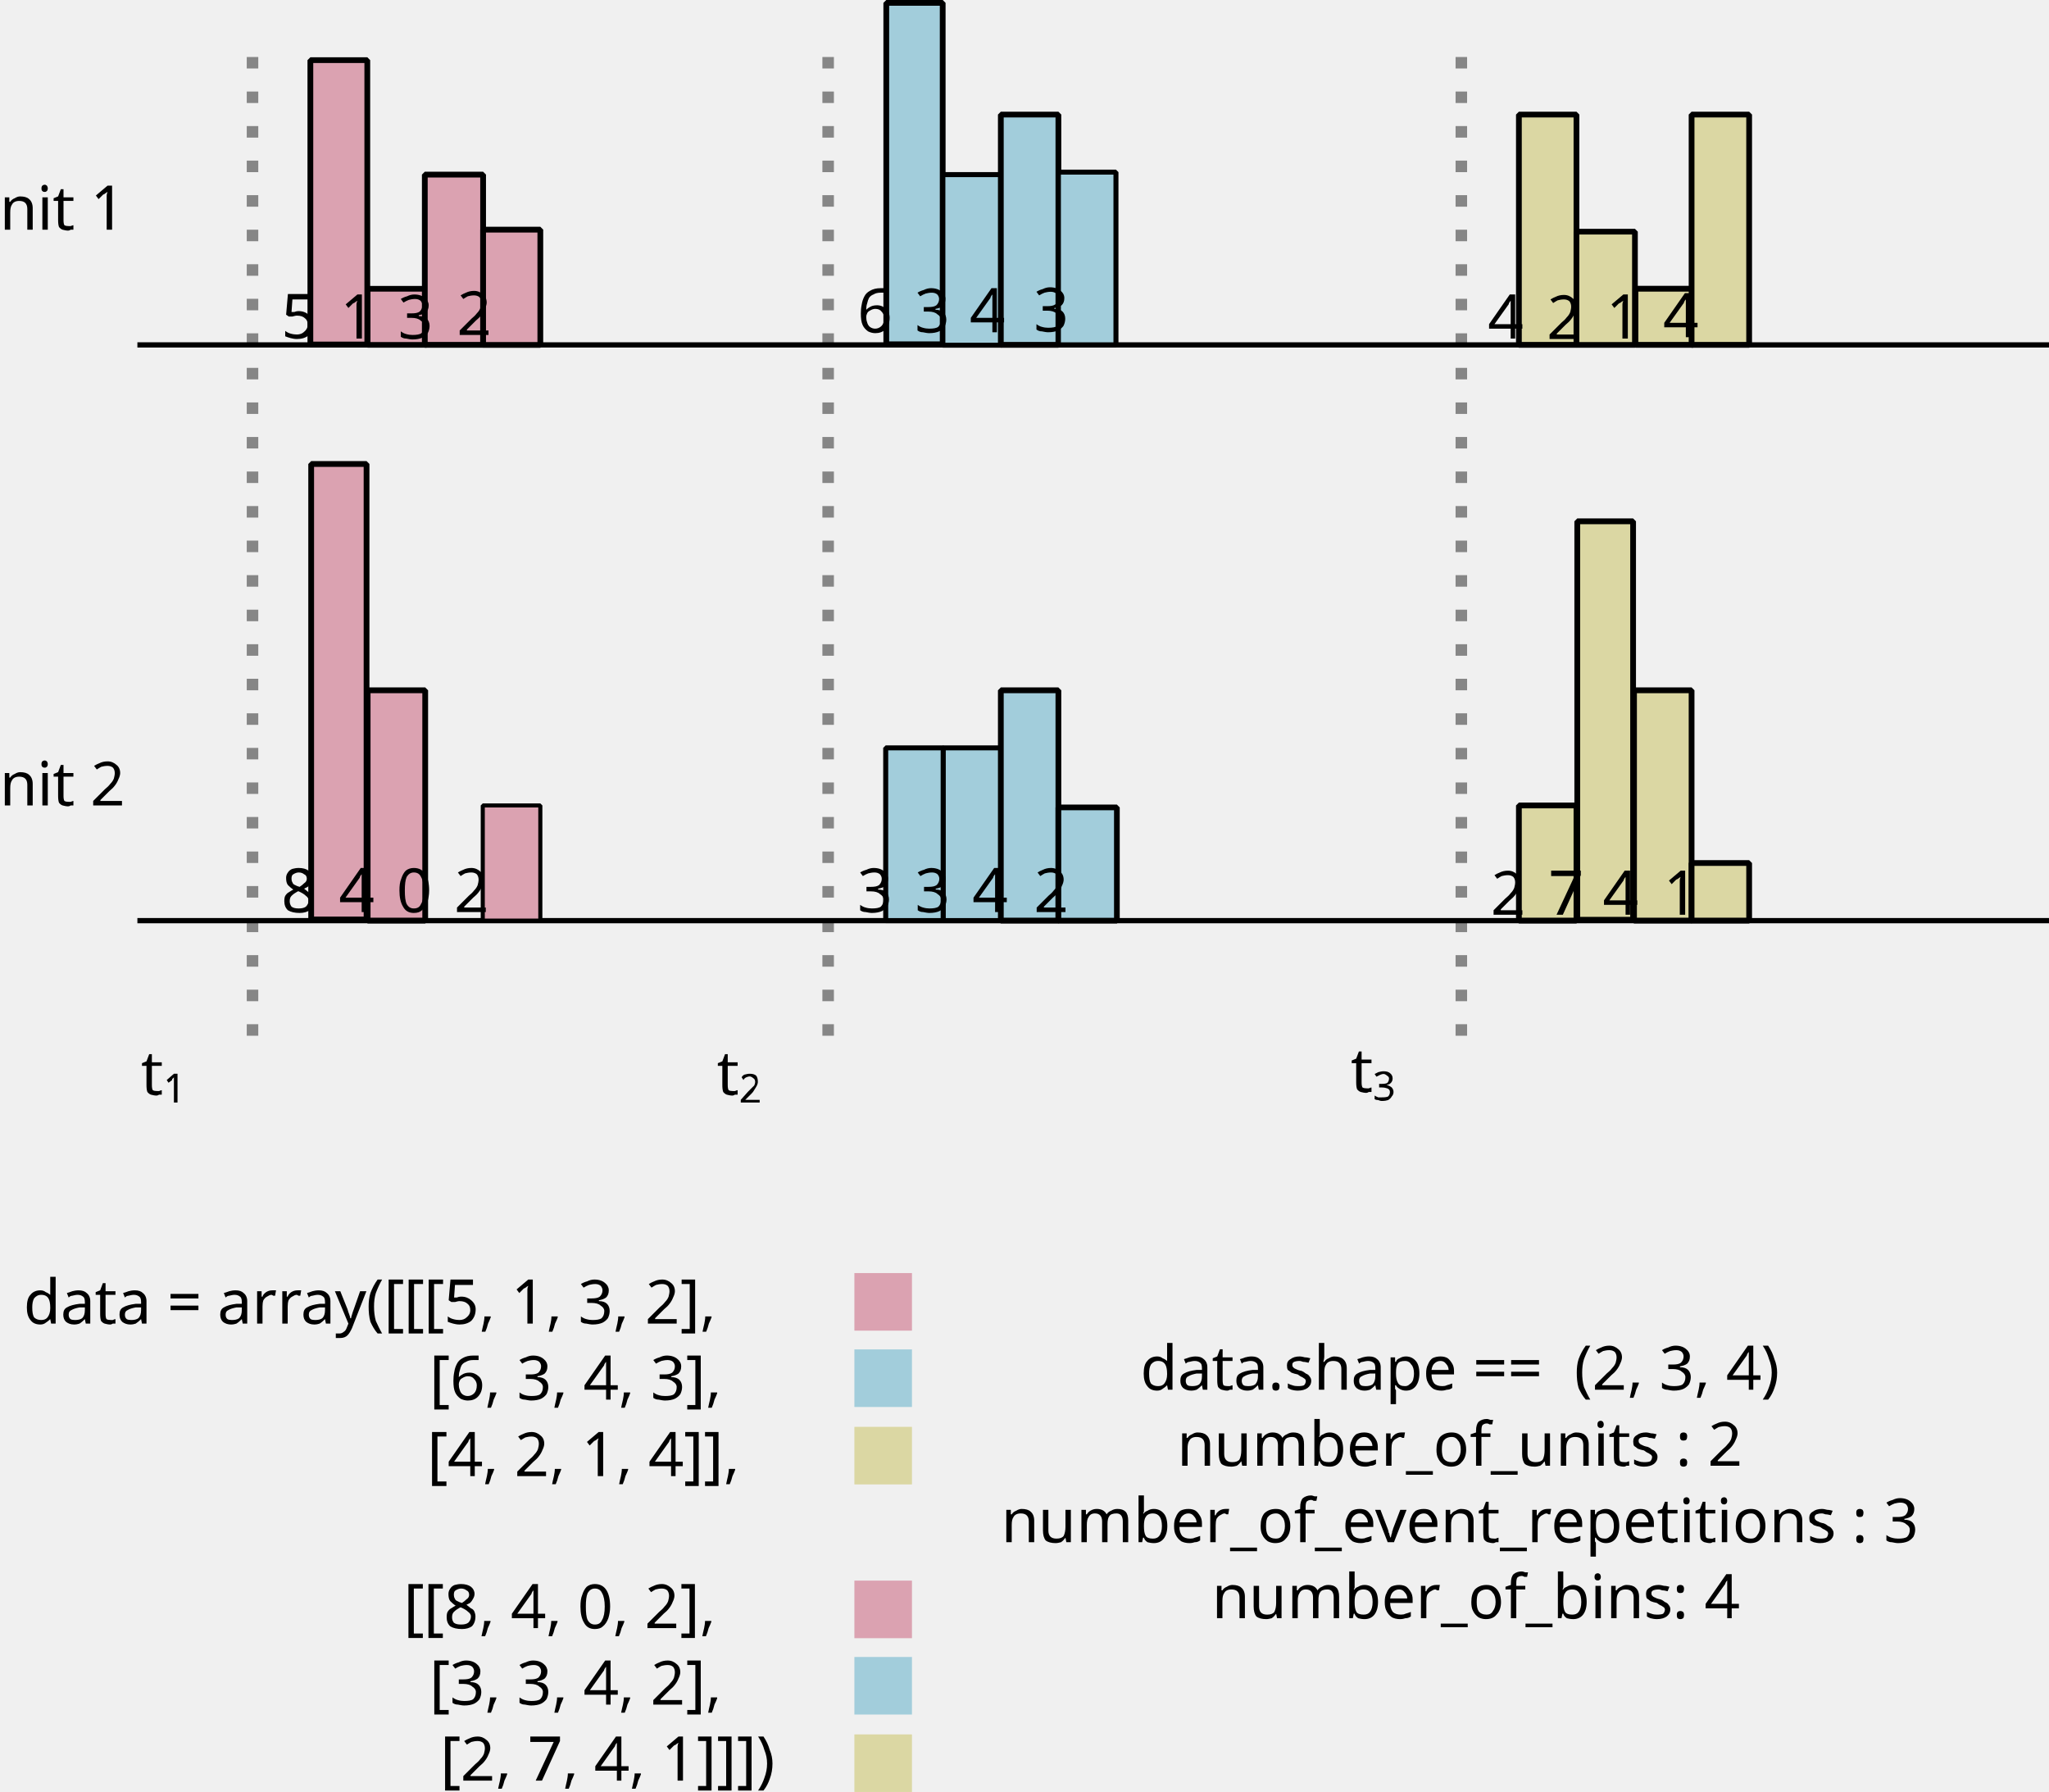
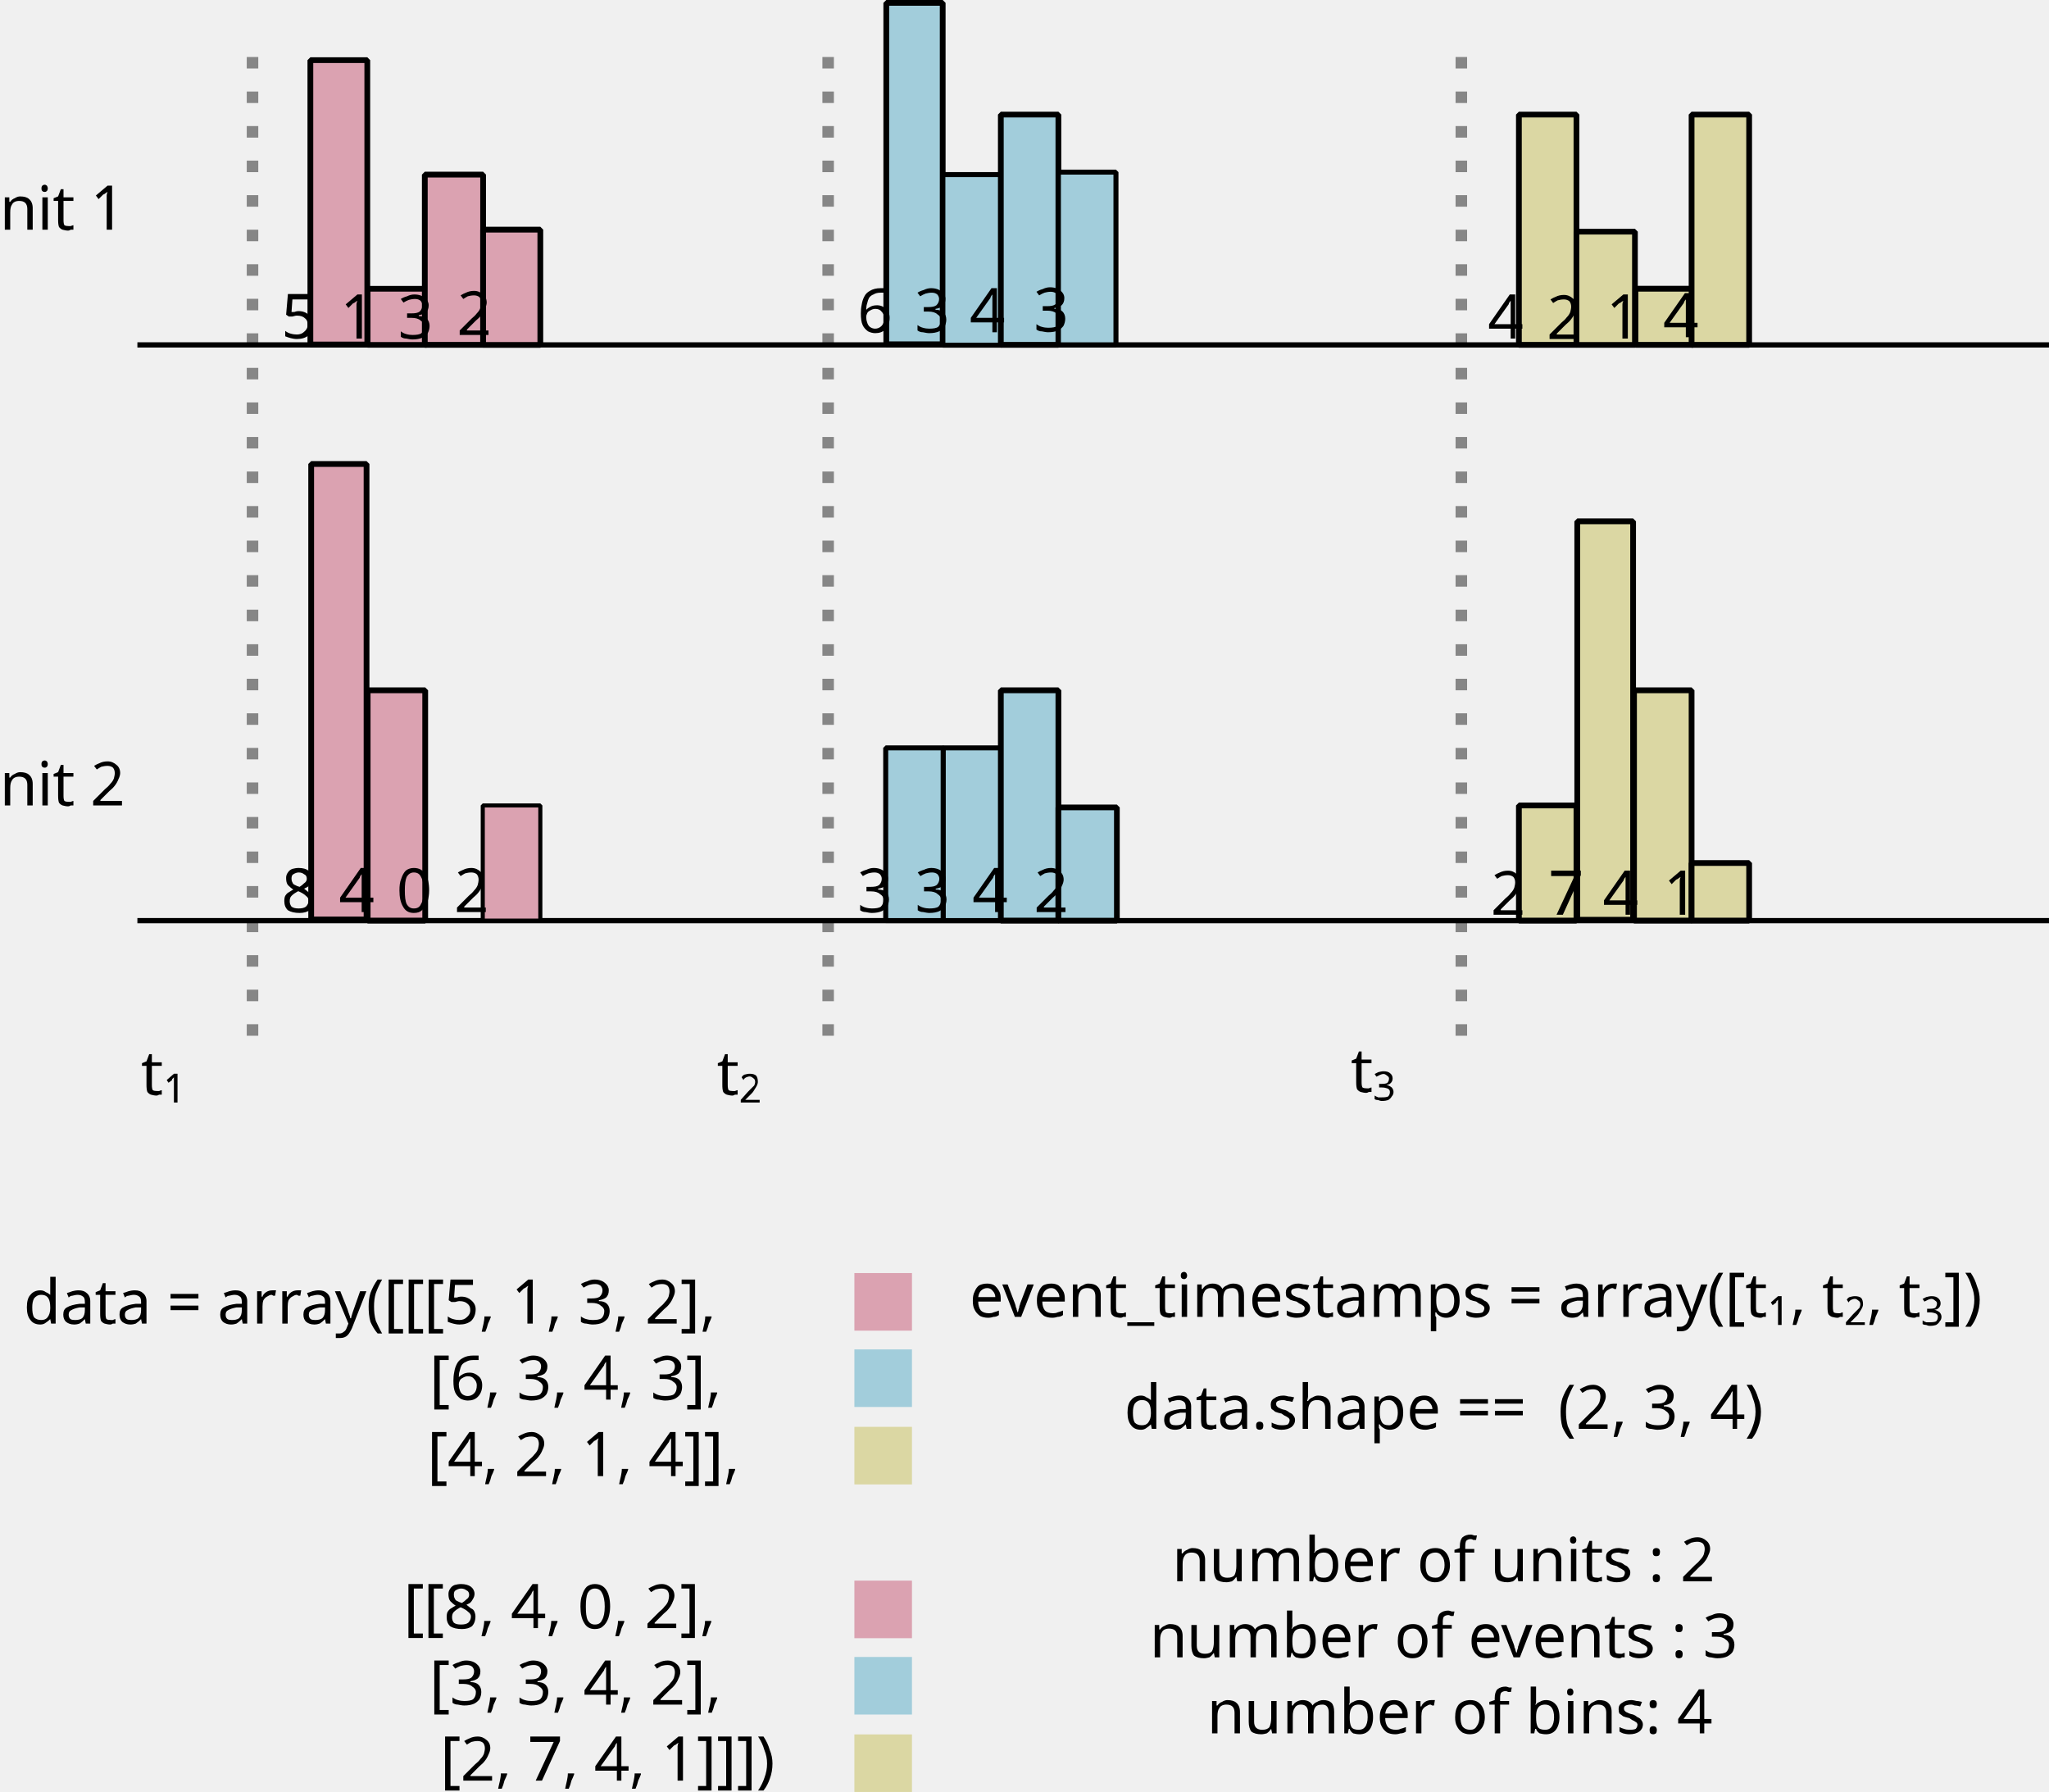
<svg xmlns="http://www.w3.org/2000/svg" width="35.596mm" height="31.125mm" viewBox="0 0 35.596 31.125" version="1.1" id="svg16307">
  <defs id="defs16304" />
  <g id="layer1" transform="translate(-32.04117,-21.01026)">
    <path style="fill:none;fill-opacity:1;stroke:#000000;stroke-width:0.091;stroke-linejoin:bevel;stroke-miterlimit:0;stroke-dasharray:none;stroke-opacity:1" d="M 34.428,27.001 H 67.637" id="path34055" />
    <path style="fill:none;fill-opacity:1;stroke:#000000;stroke-width:0.091;stroke-linejoin:bevel;stroke-miterlimit:0;stroke-dasharray:none;stroke-opacity:1" d="M 34.428,37.001 H 67.637" id="path34055-9" />
    <path style="fill:none;fill-opacity:1;stroke:#000000;stroke-width:0.2;stroke-linejoin:bevel;stroke-miterlimit:0;stroke-dasharray:0.2, 0.4;stroke-dashoffset:0;stroke-opacity:0.444" d="M 36.428,39 V 22" id="path34810" />
    <path style="fill:none;fill-opacity:1;stroke:#000000;stroke-width:0.2;stroke-linejoin:bevel;stroke-miterlimit:0;stroke-dasharray:0.2, 0.4;stroke-dashoffset:0;stroke-opacity:0.444" d="M 46.428,39 V 22" id="path34810-5" />
    <path style="fill:none;fill-opacity:1;stroke:#000000;stroke-width:0.2;stroke-linejoin:bevel;stroke-miterlimit:0;stroke-dasharray:0.2, 0.4;stroke-dashoffset:0;stroke-opacity:0.444" d="M 57.428,39 V 22" id="path34839" />
    <text xml:space="preserve" style="font-size:1.058px;font-family:sans-serif;-inkscape-font-specification:sans-serif;text-align:center;text-anchor:middle;fill:#000000;fill-opacity:1;stroke:none;stroke-width:0.1;stroke-linejoin:bevel;stroke-miterlimit:0;stroke-dasharray:none;stroke-dashoffset:0;stroke-opacity:1" x="36.534" y="40.024" id="text34843">
      <tspan id="tspan34841" style="fill:#000000;fill-opacity:1;stroke:none;stroke-width:0.1;stroke-dasharray:none" x="36.534" y="40.024">t<tspan style="font-size:65%;baseline-shift:sub" id="tspan34915">1</tspan>
      </tspan>
    </text>
    <text xml:space="preserve" style="font-size:1.058px;font-family:sans-serif;-inkscape-font-specification:sans-serif;text-align:center;text-anchor:middle;fill:#000000;fill-opacity:1;stroke:none;stroke-width:0.1;stroke-linejoin:bevel;stroke-miterlimit:0;stroke-dasharray:none;stroke-dashoffset:0;stroke-opacity:1" x="46.537" y="40.024" id="text34843-0">
      <tspan id="tspan34841-4" style="fill:#000000;fill-opacity:1;stroke:none;stroke-width:0.1;stroke-dasharray:none" x="46.537" y="40.024">t<tspan style="font-size:65%;baseline-shift:sub" id="tspan34913">2</tspan>
      </tspan>
    </text>
    <text xml:space="preserve" style="font-size:1.058px;font-family:sans-serif;-inkscape-font-specification:sans-serif;text-align:center;text-anchor:middle;fill:#000000;fill-opacity:1;stroke:none;stroke-width:0.1;stroke-linejoin:bevel;stroke-miterlimit:0;stroke-dasharray:none;stroke-dashoffset:0;stroke-opacity:1" x="57.549" y="39.98" id="text34843-0-8">
      <tspan id="tspan34841-4-7" style="fill:#000000;fill-opacity:1;stroke:none;stroke-width:0.1;stroke-dasharray:none" x="57.549" y="39.98">t<tspan style="font-size:65%;baseline-shift:sub" id="tspan34911">3</tspan>
      </tspan>
    </text>
    <rect style="fill:#dba2b1;fill-opacity:1;stroke:#000000;stroke-width:0.1;stroke-linejoin:bevel;stroke-miterlimit:0;stroke-dasharray:none;stroke-dashoffset:0;stroke-opacity:1" id="rect34917" width="0.989" height="4.939" x="37.433" y="22.055" />
    <rect style="fill:#dba2b1;fill-opacity:1;stroke:#000000;stroke-width:0.098;stroke-linejoin:bevel;stroke-miterlimit:0;stroke-dasharray:none;stroke-dashoffset:0;stroke-opacity:1" id="rect34917-1" width="1.024" height="0.974" x="38.428" y="26.026" />
    <rect style="fill:#dba2b1;fill-opacity:1;stroke:#000000;stroke-width:0.1;stroke-linejoin:bevel;stroke-miterlimit:0;stroke-dasharray:none;stroke-dashoffset:0;stroke-opacity:1" id="rect34917-1-7" width="1.013" height="2.957" x="39.421" y="24.043" />
    <text xml:space="preserve" style="font-size:1.058px;font-family:sans-serif;-inkscape-font-specification:sans-serif;text-align:center;text-anchor:middle;fill:#000000;fill-opacity:1;stroke:none;stroke-width:0.1;stroke-linejoin:bevel;stroke-miterlimit:0;stroke-dasharray:none;stroke-dashoffset:0;stroke-opacity:1" x="39.949" y="26.891" id="text38876-8-2">
      <tspan id="tspan38874-1-9" style="fill:#000000;fill-opacity:1;stroke:none;stroke-width:0.1" x="39.949" y="26.891">3</tspan>
    </text>
    <rect style="fill:#dba2b1;fill-opacity:1;stroke:#000000;stroke-width:0.1;stroke-linejoin:bevel;stroke-miterlimit:0;stroke-dasharray:none;stroke-dashoffset:0;stroke-opacity:1" id="rect34917-1-7-2" width="0.994" height="2.002" x="40.434" y="24.999" />
    <text xml:space="preserve" style="font-size:1.058px;font-family:sans-serif;-inkscape-font-specification:sans-serif;text-align:center;text-anchor:middle;fill:#000000;fill-opacity:1;stroke:none;stroke-width:0.1;stroke-linejoin:bevel;stroke-miterlimit:0;stroke-dasharray:none;stroke-dashoffset:0;stroke-opacity:1" x="40.972" y="26.831" id="text38876-8-2-3">
      <tspan id="tspan38874-1-9-9" style="fill:#000000;fill-opacity:1;stroke:none;stroke-width:0.1" x="40.972" y="26.831">2</tspan>
    </text>
    <rect style="fill:#a2cddb;fill-opacity:1;stroke:#000000;stroke-width:0.1;stroke-linejoin:bevel;stroke-miterlimit:0;stroke-dasharray:none;stroke-dashoffset:0;stroke-opacity:1" id="rect34917-2" width="0.98" height="5.93" x="47.438" y="21.06" />
    <rect style="fill:#a2cddb;fill-opacity:1;stroke:#000000;stroke-width:0.087;stroke-linejoin:bevel;stroke-miterlimit:0;stroke-dasharray:none;stroke-dashoffset:0;stroke-opacity:1" id="rect34917-1-6" width="1.013" height="2.963" x="48.421" y="24.043" />
    <rect style="fill:#a2cddb;fill-opacity:1;stroke:#000000;stroke-width:0.1;stroke-linejoin:bevel;stroke-miterlimit:0;stroke-dasharray:none;stroke-dashoffset:0;stroke-opacity:1" id="rect34917-1-7-1" width="1" height="4" x="49.428" y="23" />
    <rect style="fill:#a2cddb;fill-opacity:1;stroke:#000000;stroke-width:0.087;stroke-linejoin:bevel;stroke-miterlimit:0;stroke-dasharray:none;stroke-dashoffset:0;stroke-opacity:1" id="rect34917-1-7-2-0" width="1" height="3" x="50.428" y="24" />
    <rect style="fill:#dbd7a3;fill-opacity:1;stroke:#000000;stroke-width:0.1;stroke-linejoin:bevel;stroke-miterlimit:0;stroke-dasharray:none;stroke-dashoffset:0;stroke-opacity:1" id="rect34917-15" width="1" height="4" x="58.428" y="23" />
    <text xml:space="preserve" style="font-size:1.058px;font-family:sans-serif;-inkscape-font-specification:sans-serif;text-align:center;text-anchor:middle;fill:#000000;fill-opacity:1;stroke:none;stroke-width:0.1;stroke-linejoin:bevel;stroke-miterlimit:0;stroke-dasharray:none;stroke-dashoffset:0;stroke-opacity:1" x="58.887" y="26.892" id="text38876-0-8">
      <tspan id="tspan38874-8-5" style="fill:#000000;fill-opacity:1;stroke:none;stroke-width:0.1" x="58.887" y="26.892">4</tspan>
    </text>
    <rect style="fill:#dbd7a3;fill-opacity:1;stroke:#000000;stroke-width:0.099;stroke-linejoin:bevel;stroke-miterlimit:0;stroke-dasharray:none;stroke-dashoffset:0;stroke-opacity:1" id="rect34917-1-9" width="1.016" height="1.967" x="59.428" y="25.034" />
    <text xml:space="preserve" style="font-size:1.058px;font-family:sans-serif;-inkscape-font-specification:sans-serif;text-align:center;text-anchor:middle;fill:#000000;fill-opacity:1;stroke:none;stroke-width:0.1;stroke-linejoin:bevel;stroke-miterlimit:0;stroke-dasharray:none;stroke-dashoffset:0;stroke-opacity:1" x="59.906" y="26.896" id="text38876-0-0">
      <tspan id="tspan38874-8-9" style="fill:#000000;fill-opacity:1;stroke:none;stroke-width:0.1" x="59.906" y="26.896">2</tspan>
    </text>
    <rect style="fill:#dbd7a3;fill-opacity:1;stroke:#000000;stroke-width:0.1;stroke-linejoin:bevel;stroke-miterlimit:0;stroke-dasharray:none;stroke-dashoffset:0;stroke-opacity:1" id="rect34917-1-7-4" width="1" height="0.975" x="60.453" y="26.025" />
    <rect style="fill:#dbd7a3;fill-opacity:1;stroke:#000000;stroke-width:0.1;stroke-linejoin:bevel;stroke-miterlimit:0;stroke-dasharray:none;stroke-dashoffset:0;stroke-opacity:1" id="rect34917-1-7-2-9" width="1" height="4" x="61.428" y="23" />
    <rect style="fill:#dba2b1;fill-opacity:1;stroke:#000000;stroke-width:0.1;stroke-linejoin:bevel;stroke-miterlimit:0;stroke-dasharray:none;stroke-dashoffset:0;stroke-opacity:1" id="rect34917-9" width="0.962" height="7.912" x="37.447" y="29.069" />
    <rect style="fill:#dba2b1;fill-opacity:1;stroke:#000000;stroke-width:0.1;stroke-linejoin:bevel;stroke-miterlimit:0;stroke-dasharray:none;stroke-dashoffset:0;stroke-opacity:1" id="rect34917-1-1" width="1" height="4" x="38.428" y="33" />
    <rect style="fill:#ffffff;fill-opacity:1;stroke:#000000;stroke-width:7.69839e-05;stroke-linejoin:bevel;stroke-miterlimit:0;stroke-dasharray:none;stroke-dashoffset:0;stroke-opacity:1" id="rect34917-1-7-7" width="1" height="2.3706054e-06" x="39.428" y="-37" transform="scale(1,-1)" />
    <rect style="fill:#dba2b1;fill-opacity:1;stroke:#000000;stroke-width:0.071;stroke-linejoin:bevel;stroke-miterlimit:0;stroke-dasharray:none;stroke-dashoffset:0;stroke-opacity:1" id="rect34917-1-7-2-7" width="1" height="2" x="40.428" y="35" />
    <rect style="fill:#a2cddb;fill-opacity:1;stroke:#000000;stroke-width:0.087;stroke-linejoin:bevel;stroke-miterlimit:0;stroke-dasharray:none;stroke-dashoffset:0;stroke-opacity:1" id="rect34917-159" width="1" height="3" x="47.428" y="34" />
    <rect style="fill:#a2cddb;fill-opacity:1;stroke:#000000;stroke-width:0.087;stroke-linejoin:bevel;stroke-miterlimit:0;stroke-dasharray:none;stroke-dashoffset:0;stroke-opacity:1" id="rect34917-1-77" width="1" height="3" x="48.428" y="34" />
    <rect style="fill:#a2cddb;fill-opacity:1;stroke:#000000;stroke-width:0.1;stroke-linejoin:bevel;stroke-miterlimit:0;stroke-dasharray:none;stroke-dashoffset:0;stroke-opacity:1" id="rect34917-1-7-6" width="1" height="4" x="49.428" y="33" />
    <rect style="fill:#a2cddb;fill-opacity:1;stroke:#000000;stroke-width:0.099;stroke-linejoin:bevel;stroke-miterlimit:0;stroke-dasharray:none;stroke-dashoffset:0;stroke-opacity:1" id="rect34917-1-7-2-73" width="1.016" height="1.967" x="50.428" y="35.034" />
    <rect style="fill:#dbd7a3;fill-opacity:1;stroke:#000000;stroke-width:0.1;stroke-linejoin:bevel;stroke-miterlimit:0;stroke-dasharray:none;stroke-dashoffset:0;stroke-opacity:1" id="rect34917-6" width="1" height="2" x="58.428" y="35" />
    <rect style="fill:#dbd7a3;fill-opacity:1;stroke:#000000;stroke-width:0.1;stroke-linejoin:bevel;stroke-miterlimit:0;stroke-dasharray:none;stroke-dashoffset:0;stroke-opacity:1" id="rect34917-1-3" width="0.97" height="6.92" x="59.442" y="30.065" />
    <rect style="fill:#dbd7a3;fill-opacity:1;stroke:#000000;stroke-width:0.1;stroke-linejoin:bevel;stroke-miterlimit:0;stroke-dasharray:none;stroke-dashoffset:0;stroke-opacity:1" id="rect34917-1-7-9" width="1" height="4" x="60.428" y="33" />
    <rect style="fill:#dbd7a3;fill-opacity:1;stroke:#000000;stroke-width:0.1;stroke-linejoin:bevel;stroke-miterlimit:0;stroke-dasharray:none;stroke-dashoffset:0;stroke-opacity:1" id="rect34917-1-7-2-4" width="1" height="1" x="61.428" y="36" />
    <text xml:space="preserve" style="font-size:1.058px;font-family:sans-serif;-inkscape-font-specification:sans-serif;text-align:center;text-anchor:middle;fill:#000000;fill-opacity:1;stroke:none;stroke-width:0.1;stroke-linejoin:bevel;stroke-miterlimit:0;stroke-dasharray:none;stroke-dashoffset:0;stroke-opacity:1" x="37.924" y="26.885" id="text38876">
      <tspan id="tspan38874" style="fill:#000000;fill-opacity:1;stroke:none;stroke-width:0.1" x="37.924" y="26.885">5</tspan>
    </text>
    <text xml:space="preserve" style="font-size:1.058px;font-family:sans-serif;-inkscape-font-specification:sans-serif;text-align:center;text-anchor:middle;fill:#000000;fill-opacity:1;stroke:none;stroke-width:0.1;stroke-linejoin:bevel;stroke-miterlimit:0;stroke-dasharray:none;stroke-dashoffset:0;stroke-opacity:1" x="37.924" y="36.85" id="text38876-6">
      <tspan id="tspan38874-11" style="fill:#000000;fill-opacity:1;stroke:none;stroke-width:0.1" x="37.924" y="36.85">8</tspan>
    </text>
    <text xml:space="preserve" style="font-size:1.058px;font-family:sans-serif;-inkscape-font-specification:sans-serif;text-align:center;text-anchor:middle;fill:#000000;fill-opacity:1;stroke:none;stroke-width:0.1;stroke-linejoin:bevel;stroke-miterlimit:0;stroke-dasharray:none;stroke-dashoffset:0;stroke-opacity:1" x="38.924" y="36.85" id="text38876-6-5">
      <tspan id="tspan38874-11-9" style="fill:#000000;fill-opacity:1;stroke:none;stroke-width:0.1" x="38.924" y="36.85">4</tspan>
    </text>
    <text xml:space="preserve" style="font-size:1.058px;font-family:sans-serif;-inkscape-font-specification:sans-serif;text-align:center;text-anchor:middle;fill:#000000;fill-opacity:1;stroke:none;stroke-width:0.1;stroke-linejoin:bevel;stroke-miterlimit:0;stroke-dasharray:none;stroke-dashoffset:0;stroke-opacity:1" x="47.927" y="36.853" id="text38876-6-5-3">
      <tspan id="tspan38874-11-9-0" style="fill:#000000;fill-opacity:1;stroke:none;stroke-width:0.1" x="47.927" y="36.853">3</tspan>
    </text>
    <text xml:space="preserve" style="font-size:1.058px;font-family:sans-serif;-inkscape-font-specification:sans-serif;text-align:center;text-anchor:middle;fill:#000000;fill-opacity:1;stroke:none;stroke-width:0.1;stroke-linejoin:bevel;stroke-miterlimit:0;stroke-dasharray:none;stroke-dashoffset:0;stroke-opacity:1" x="58.934" y="36.901" id="text38876-6-5-3-1">
      <tspan id="tspan38874-11-9-0-7" style="fill:#000000;fill-opacity:1;stroke:none;stroke-width:0.1" x="58.934" y="36.901">2</tspan>
    </text>
    <text xml:space="preserve" style="font-size:1.058px;font-family:sans-serif;-inkscape-font-specification:sans-serif;text-align:center;text-anchor:middle;fill:#000000;fill-opacity:1;stroke:none;stroke-width:0.1;stroke-linejoin:bevel;stroke-miterlimit:0;stroke-dasharray:none;stroke-dashoffset:0;stroke-opacity:1" x="59.934" y="36.901" id="text38876-6-5-3-5">
      <tspan id="tspan38874-11-9-0-9" style="fill:#000000;fill-opacity:1;stroke:none;stroke-width:0.1" x="59.934" y="36.901">7</tspan>
    </text>
    <text xml:space="preserve" style="font-size:1.058px;font-family:sans-serif;-inkscape-font-specification:sans-serif;text-align:center;text-anchor:middle;fill:#000000;fill-opacity:1;stroke:none;stroke-width:0.1;stroke-linejoin:bevel;stroke-miterlimit:0;stroke-dasharray:none;stroke-dashoffset:0;stroke-opacity:1" x="60.88" y="36.901" id="text38876-6-5-3-6">
      <tspan id="tspan38874-11-9-0-2" style="fill:#000000;fill-opacity:1;stroke:none;stroke-width:0.1" x="60.88" y="36.901">4</tspan>
    </text>
    <text xml:space="preserve" style="font-size:1.058px;font-family:sans-serif;-inkscape-font-specification:sans-serif;text-align:center;text-anchor:middle;fill:#000000;fill-opacity:1;stroke:none;stroke-width:0.1;stroke-linejoin:bevel;stroke-miterlimit:0;stroke-dasharray:none;stroke-dashoffset:0;stroke-opacity:1" x="61.934" y="36.901" id="text38876-6-5-3-17">
      <tspan id="tspan38874-11-9-0-8" style="fill:#000000;fill-opacity:1;stroke:none;stroke-width:0.1" x="61.934" y="36.901">1</tspan>
    </text>
    <text xml:space="preserve" style="font-size:1.058px;font-family:sans-serif;-inkscape-font-specification:sans-serif;text-align:center;text-anchor:middle;fill:#000000;fill-opacity:1;stroke:none;stroke-width:0.1;stroke-linejoin:bevel;stroke-miterlimit:0;stroke-dasharray:none;stroke-dashoffset:0;stroke-opacity:1" x="48.927" y="36.853" id="text38876-6-5-4">
      <tspan id="tspan38874-11-9-4" style="fill:#000000;fill-opacity:1;stroke:none;stroke-width:0.1" x="48.927" y="36.853">3</tspan>
    </text>
    <text xml:space="preserve" style="font-size:1.058px;font-family:sans-serif;-inkscape-font-specification:sans-serif;text-align:center;text-anchor:middle;fill:#000000;fill-opacity:1;stroke:none;stroke-width:0.1;stroke-linejoin:bevel;stroke-miterlimit:0;stroke-dasharray:none;stroke-dashoffset:0;stroke-opacity:1" x="49.927" y="36.853" id="text38876-6-5-44">
      <tspan id="tspan38874-11-9-7" style="fill:#000000;fill-opacity:1;stroke:none;stroke-width:0.1" x="49.927" y="36.853">4</tspan>
    </text>
    <text xml:space="preserve" style="font-size:1.058px;font-family:sans-serif;-inkscape-font-specification:sans-serif;text-align:center;text-anchor:middle;fill:#000000;fill-opacity:1;stroke:none;stroke-width:0.1;stroke-linejoin:bevel;stroke-miterlimit:0;stroke-dasharray:none;stroke-dashoffset:0;stroke-opacity:1" x="50.995" y="36.853" id="text38876-6-5-6">
      <tspan id="tspan38874-11-9-3" style="fill:#000000;fill-opacity:1;stroke:none;stroke-width:0.1" x="50.995" y="36.853">2</tspan>
    </text>
    <text xml:space="preserve" style="font-size:1.058px;font-family:sans-serif;-inkscape-font-specification:sans-serif;text-align:center;text-anchor:middle;fill:#000000;fill-opacity:1;stroke:none;stroke-width:0.1;stroke-linejoin:bevel;stroke-miterlimit:0;stroke-dasharray:none;stroke-dashoffset:0;stroke-opacity:1" x="39.924" y="36.85" id="text38876-6-8">
      <tspan id="tspan38874-11-4" style="fill:#000000;fill-opacity:1;stroke:none;stroke-width:0.1" x="39.924" y="36.85">0</tspan>
    </text>
    <text xml:space="preserve" style="font-size:1.058px;font-family:sans-serif;-inkscape-font-specification:sans-serif;text-align:center;text-anchor:middle;fill:#000000;fill-opacity:1;stroke:none;stroke-width:0.1;stroke-linejoin:bevel;stroke-miterlimit:0;stroke-dasharray:none;stroke-dashoffset:0;stroke-opacity:1" x="40.924" y="36.85" id="text38876-6-81">
      <tspan id="tspan38874-11-0" style="fill:#000000;fill-opacity:1;stroke:none;stroke-width:0.1" x="40.924" y="36.85">2</tspan>
    </text>
    <text xml:space="preserve" style="font-size:1.058px;font-family:sans-serif;-inkscape-font-specification:sans-serif;text-align:center;text-anchor:middle;fill:#000000;fill-opacity:1;stroke:none;stroke-width:0.1;stroke-linejoin:bevel;stroke-miterlimit:0;stroke-dasharray:none;stroke-dashoffset:0;stroke-opacity:1" x="47.924" y="26.78" id="text38876-0">
      <tspan id="tspan38874-8" style="fill:#000000;fill-opacity:1;stroke:none;stroke-width:0.1" x="47.924" y="26.78">6</tspan>
    </text>
    <text xml:space="preserve" style="font-size:1.058px;font-family:sans-serif;-inkscape-font-specification:sans-serif;text-align:center;text-anchor:middle;fill:#000000;fill-opacity:1;stroke:none;stroke-width:0.1;stroke-linejoin:bevel;stroke-miterlimit:0;stroke-dasharray:none;stroke-dashoffset:0;stroke-opacity:1" x="38.943" y="26.891" id="text38876-8">
      <tspan id="tspan38874-1" style="fill:#000000;fill-opacity:1;stroke:none;stroke-width:0.1" x="38.943" y="26.891">1</tspan>
    </text>
    <text xml:space="preserve" style="font-size:1.058px;font-family:sans-serif;-inkscape-font-specification:sans-serif;text-align:center;text-anchor:middle;fill:#000000;fill-opacity:1;stroke:none;stroke-width:0.1;stroke-linejoin:bevel;stroke-miterlimit:0;stroke-dasharray:none;stroke-dashoffset:0;stroke-opacity:1" x="48.923" y="26.78" id="text39816">
      <tspan id="tspan39814" style="fill:#000000;fill-opacity:1;stroke:none;stroke-width:0.1" x="48.923" y="26.78">3</tspan>
    </text>
    <text xml:space="preserve" style="font-size:1.058px;font-family:sans-serif;-inkscape-font-specification:sans-serif;text-align:center;text-anchor:middle;fill:#000000;fill-opacity:1;stroke:none;stroke-width:0.1;stroke-linejoin:bevel;stroke-miterlimit:0;stroke-dasharray:none;stroke-dashoffset:0;stroke-opacity:1" x="49.881" y="26.782" id="text39820">
      <tspan id="tspan39818" style="fill:#000000;fill-opacity:1;stroke:none;stroke-width:0.1" x="49.881" y="26.782">4</tspan>
    </text>
    <text xml:space="preserve" style="font-size:1.058px;font-family:sans-serif;-inkscape-font-specification:sans-serif;text-align:center;text-anchor:middle;fill:#000000;fill-opacity:1;stroke:none;stroke-width:0.1;stroke-linejoin:bevel;stroke-miterlimit:0;stroke-dasharray:none;stroke-dashoffset:0;stroke-opacity:1" x="50.989" y="26.766" id="text39824">
      <tspan id="tspan39822" style="fill:#000000;fill-opacity:1;stroke:none;stroke-width:0.1" x="50.989" y="26.766">3</tspan>
    </text>
    <text xml:space="preserve" style="font-size:1.058px;font-family:sans-serif;-inkscape-font-specification:sans-serif;text-align:center;text-anchor:middle;fill:#000000;fill-opacity:1;stroke:none;stroke-width:0.1;stroke-linejoin:bevel;stroke-miterlimit:0;stroke-dasharray:none;stroke-dashoffset:0;stroke-opacity:1" x="60.935" y="26.89" id="text40791">
      <tspan id="tspan40789" style="fill:#000000;fill-opacity:1;stroke:none;stroke-width:0.1" x="60.935" y="26.89">1</tspan>
    </text>
    <text xml:space="preserve" style="font-size:1.058px;font-family:sans-serif;-inkscape-font-specification:sans-serif;text-align:center;text-anchor:middle;fill:#000000;fill-opacity:1;stroke:none;stroke-width:0.1;stroke-linejoin:bevel;stroke-miterlimit:0;stroke-dasharray:none;stroke-dashoffset:0;stroke-opacity:1" x="61.927" y="26.865" id="text38876-0-0-8">
      <tspan id="tspan38874-8-9-5" style="fill:#000000;fill-opacity:1;stroke:none;stroke-width:0.1" x="61.927" y="26.865">4</tspan>
    </text>
    <text xml:space="preserve" style="font-size:1.058px;font-family:sans-serif;-inkscape-font-specification:sans-serif;text-align:center;text-anchor:middle;fill:#000000;fill-opacity:1;stroke:#000000;stroke-width:0.1;stroke-linejoin:bevel;stroke-miterlimit:0;stroke-dasharray:none;stroke-dashoffset:0;stroke-opacity:0.444" x="44.93" y="32.95" id="text40996">
      <tspan id="tspan40994" style="stroke-width:0.1" x="44.93" y="32.95" />
    </text>
    <text xml:space="preserve" style="font-size:1.058px;font-family:sans-serif;-inkscape-font-specification:sans-serif;text-align:center;text-anchor:middle;fill:#000000;fill-opacity:1;stroke:none;stroke-width:0.1;stroke-linejoin:bevel;stroke-miterlimit:0;stroke-dasharray:none;stroke-dashoffset:0;stroke-opacity:0.444" x="33.428" y="25" id="text41084">
      <tspan id="tspan41082" style="stroke:none;stroke-width:0.1" x="33.428" y="25">Unit 1</tspan>
    </text>
    <text xml:space="preserve" style="font-size:1.058px;font-family:sans-serif;-inkscape-font-specification:sans-serif;text-align:center;text-anchor:middle;fill:#000000;fill-opacity:1;stroke:none;stroke-width:0.1;stroke-linejoin:bevel;stroke-miterlimit:0;stroke-dasharray:none;stroke-dashoffset:0;stroke-opacity:0.444" x="33.428" y="35" id="text41084-5">
      <tspan id="tspan41082-7" style="stroke:none;stroke-width:0.1" x="33.428" y="35">Unit 2</tspan>
    </text>
    <text xml:space="preserve" style="font-size:1.058px;font-family:sans-serif;-inkscape-font-specification:sans-serif;text-align:center;text-anchor:middle;fill:#000000;fill-opacity:1;stroke:none;stroke-width:0.1;stroke-linejoin:bevel;stroke-miterlimit:0;stroke-dasharray:none;stroke-dashoffset:0;stroke-opacity:0.444" x="39.428" y="44" id="text41121">
      <tspan id="tspan41119" style="stroke-width:0.1" x="39.428" y="44">data = array([[[5, 1, 3, 2],</tspan>
      <tspan style="stroke-width:0.1" x="39.428" y="45.323" id="tspan41123">                          [6, 3, 4, 3],</tspan>
      <tspan style="stroke-width:0.1" x="39.428" y="46.646" id="tspan41125">                           [4, 2, 1, 4]],</tspan>
      <tspan style="stroke-width:0.1" x="39.428" y="47.969" id="tspan41127" />
      <tspan style="stroke-width:0.1" x="39.428" y="49.292" id="tspan41129">                        [[8, 4, 0, 2],</tspan>
      <tspan style="stroke-width:0.1" x="39.428" y="50.615" id="tspan41131">                          [3, 3, 4, 2],</tspan>
      <tspan style="stroke-width:0.1" x="39.428" y="51.937" id="tspan41133">                            [2, 7, 4, 1]]])</tspan>
    </text>
-     <text xml:space="preserve" style="font-size:1.058px;font-family:sans-serif;-inkscape-font-specification:sans-serif;text-align:center;text-anchor:middle;fill:#000000;fill-opacity:1;stroke:none;stroke-width:0.1;stroke-linejoin:bevel;stroke-miterlimit:0;stroke-dasharray:none;stroke-dashoffset:0;stroke-opacity:0.444" x="58.363" y="45.149" id="text41121-4">
-       <tspan style="stroke-width:0.1" x="58.363" y="45.149" id="tspan41133-3">data.shape ==  (2, 3, 4)</tspan>
-       <tspan style="stroke-width:0.1" x="58.363" y="46.472" id="tspan41959">number_of_units : 2</tspan>
-       <tspan style="stroke-width:0.1" x="58.363" y="47.795" id="tspan41961">number_of_event_repetitions : 3</tspan>
-       <tspan style="stroke-width:0.1" x="58.363" y="49.118" id="tspan41963">number_of_bins: 4</tspan>
+     <text xml:space="preserve" style="font-size:1.058px;font-family:sans-serif;-inkscape-font-specification:sans-serif;text-align:center;text-anchor:middle;fill:#000000;fill-opacity:1;stroke:none;stroke-width:0.1;stroke-linejoin:bevel;stroke-miterlimit:0;stroke-dasharray:none;stroke-dashoffset:0;stroke-opacity:0.444" x="58.083" y="45.829" id="text41121-4">
+       <tspan style="stroke-width:0.1" x="58.083" y="45.829" id="tspan41133-3">data.shape ==  (2, 3, 4)</tspan>
+       <tspan style="stroke-width:0.1" x="58.083" y="47.152" id="tspan41959" />
+       <tspan style="stroke-width:0.1" x="58.083" y="48.475" id="tspan588">number of units : 2</tspan>
+       <tspan style="stroke-width:0.1" x="58.083" y="49.798" id="tspan41961">number of events : 3</tspan>
+       <tspan style="stroke-width:0.1" x="58.083" y="51.12" id="tspan41963">number of bins: 4</tspan>
    </text>
    <rect style="fill:#a2cddb;fill-opacity:1;stroke:none;stroke-width:0.1;stroke-linejoin:bevel;stroke-miterlimit:0;stroke-dasharray:none;stroke-dashoffset:0;stroke-opacity:0.444" id="rect47409" width="1" height="1" x="46.884" y="44.448" />
    <rect style="fill:#dba2b1;fill-opacity:1;stroke:none;stroke-width:0.1;stroke-linejoin:bevel;stroke-miterlimit:0;stroke-dasharray:none;stroke-dashoffset:0;stroke-opacity:0.444" id="rect47409-8" width="1" height="1" x="46.884" y="43.122" />
    <rect style="fill:#dbd7a3;fill-opacity:1;stroke:none;stroke-width:0.1;stroke-linejoin:bevel;stroke-miterlimit:0;stroke-dasharray:none;stroke-dashoffset:0;stroke-opacity:0.444" id="rect47409-83" width="1" height="1" x="46.884" y="45.793" />
    <rect style="fill:#a2cddb;fill-opacity:1;stroke:none;stroke-width:0.1;stroke-linejoin:bevel;stroke-miterlimit:0;stroke-dasharray:none;stroke-dashoffset:0;stroke-opacity:0.444" id="rect47409-3" width="1" height="1" x="46.884" y="49.79" />
    <rect style="fill:#dba2b1;fill-opacity:1;stroke:none;stroke-width:0.1;stroke-linejoin:bevel;stroke-miterlimit:0;stroke-dasharray:none;stroke-dashoffset:0;stroke-opacity:0.444" id="rect47409-8-8" width="1" height="1" x="46.884" y="48.464" />
    <rect style="fill:#dbd7a3;fill-opacity:1;stroke:none;stroke-width:0.1;stroke-linejoin:bevel;stroke-miterlimit:0;stroke-dasharray:none;stroke-dashoffset:0;stroke-opacity:0.444" id="rect47409-83-6" width="1" height="1" x="46.884" y="51.135" />
+     <text xml:space="preserve" style="font-size:1.058px;font-family:sans-serif;-inkscape-font-specification:sans-serif;text-align:center;text-anchor:middle;fill:#000000;fill-opacity:1;stroke:none;stroke-width:0.1;stroke-linejoin:bevel;stroke-miterlimit:0;stroke-dasharray:none;stroke-dashoffset:0;stroke-opacity:0.444" x="58.363" y="43.885" id="text41121-3">
+       <tspan style="stroke-width:0.1" x="58.363" y="43.885" id="tspan41133-2">event_timestamps = array([t<tspan style="font-size:65%;baseline-shift:sub" id="tspan582">1</tspan>, t<tspan style="font-size:65%;baseline-shift:sub" id="tspan584">2</tspan>, t<tspan style="font-size:65%;baseline-shift:sub" id="tspan586">3</tspan>])</tspan>
+     </text>
  </g>
</svg>
